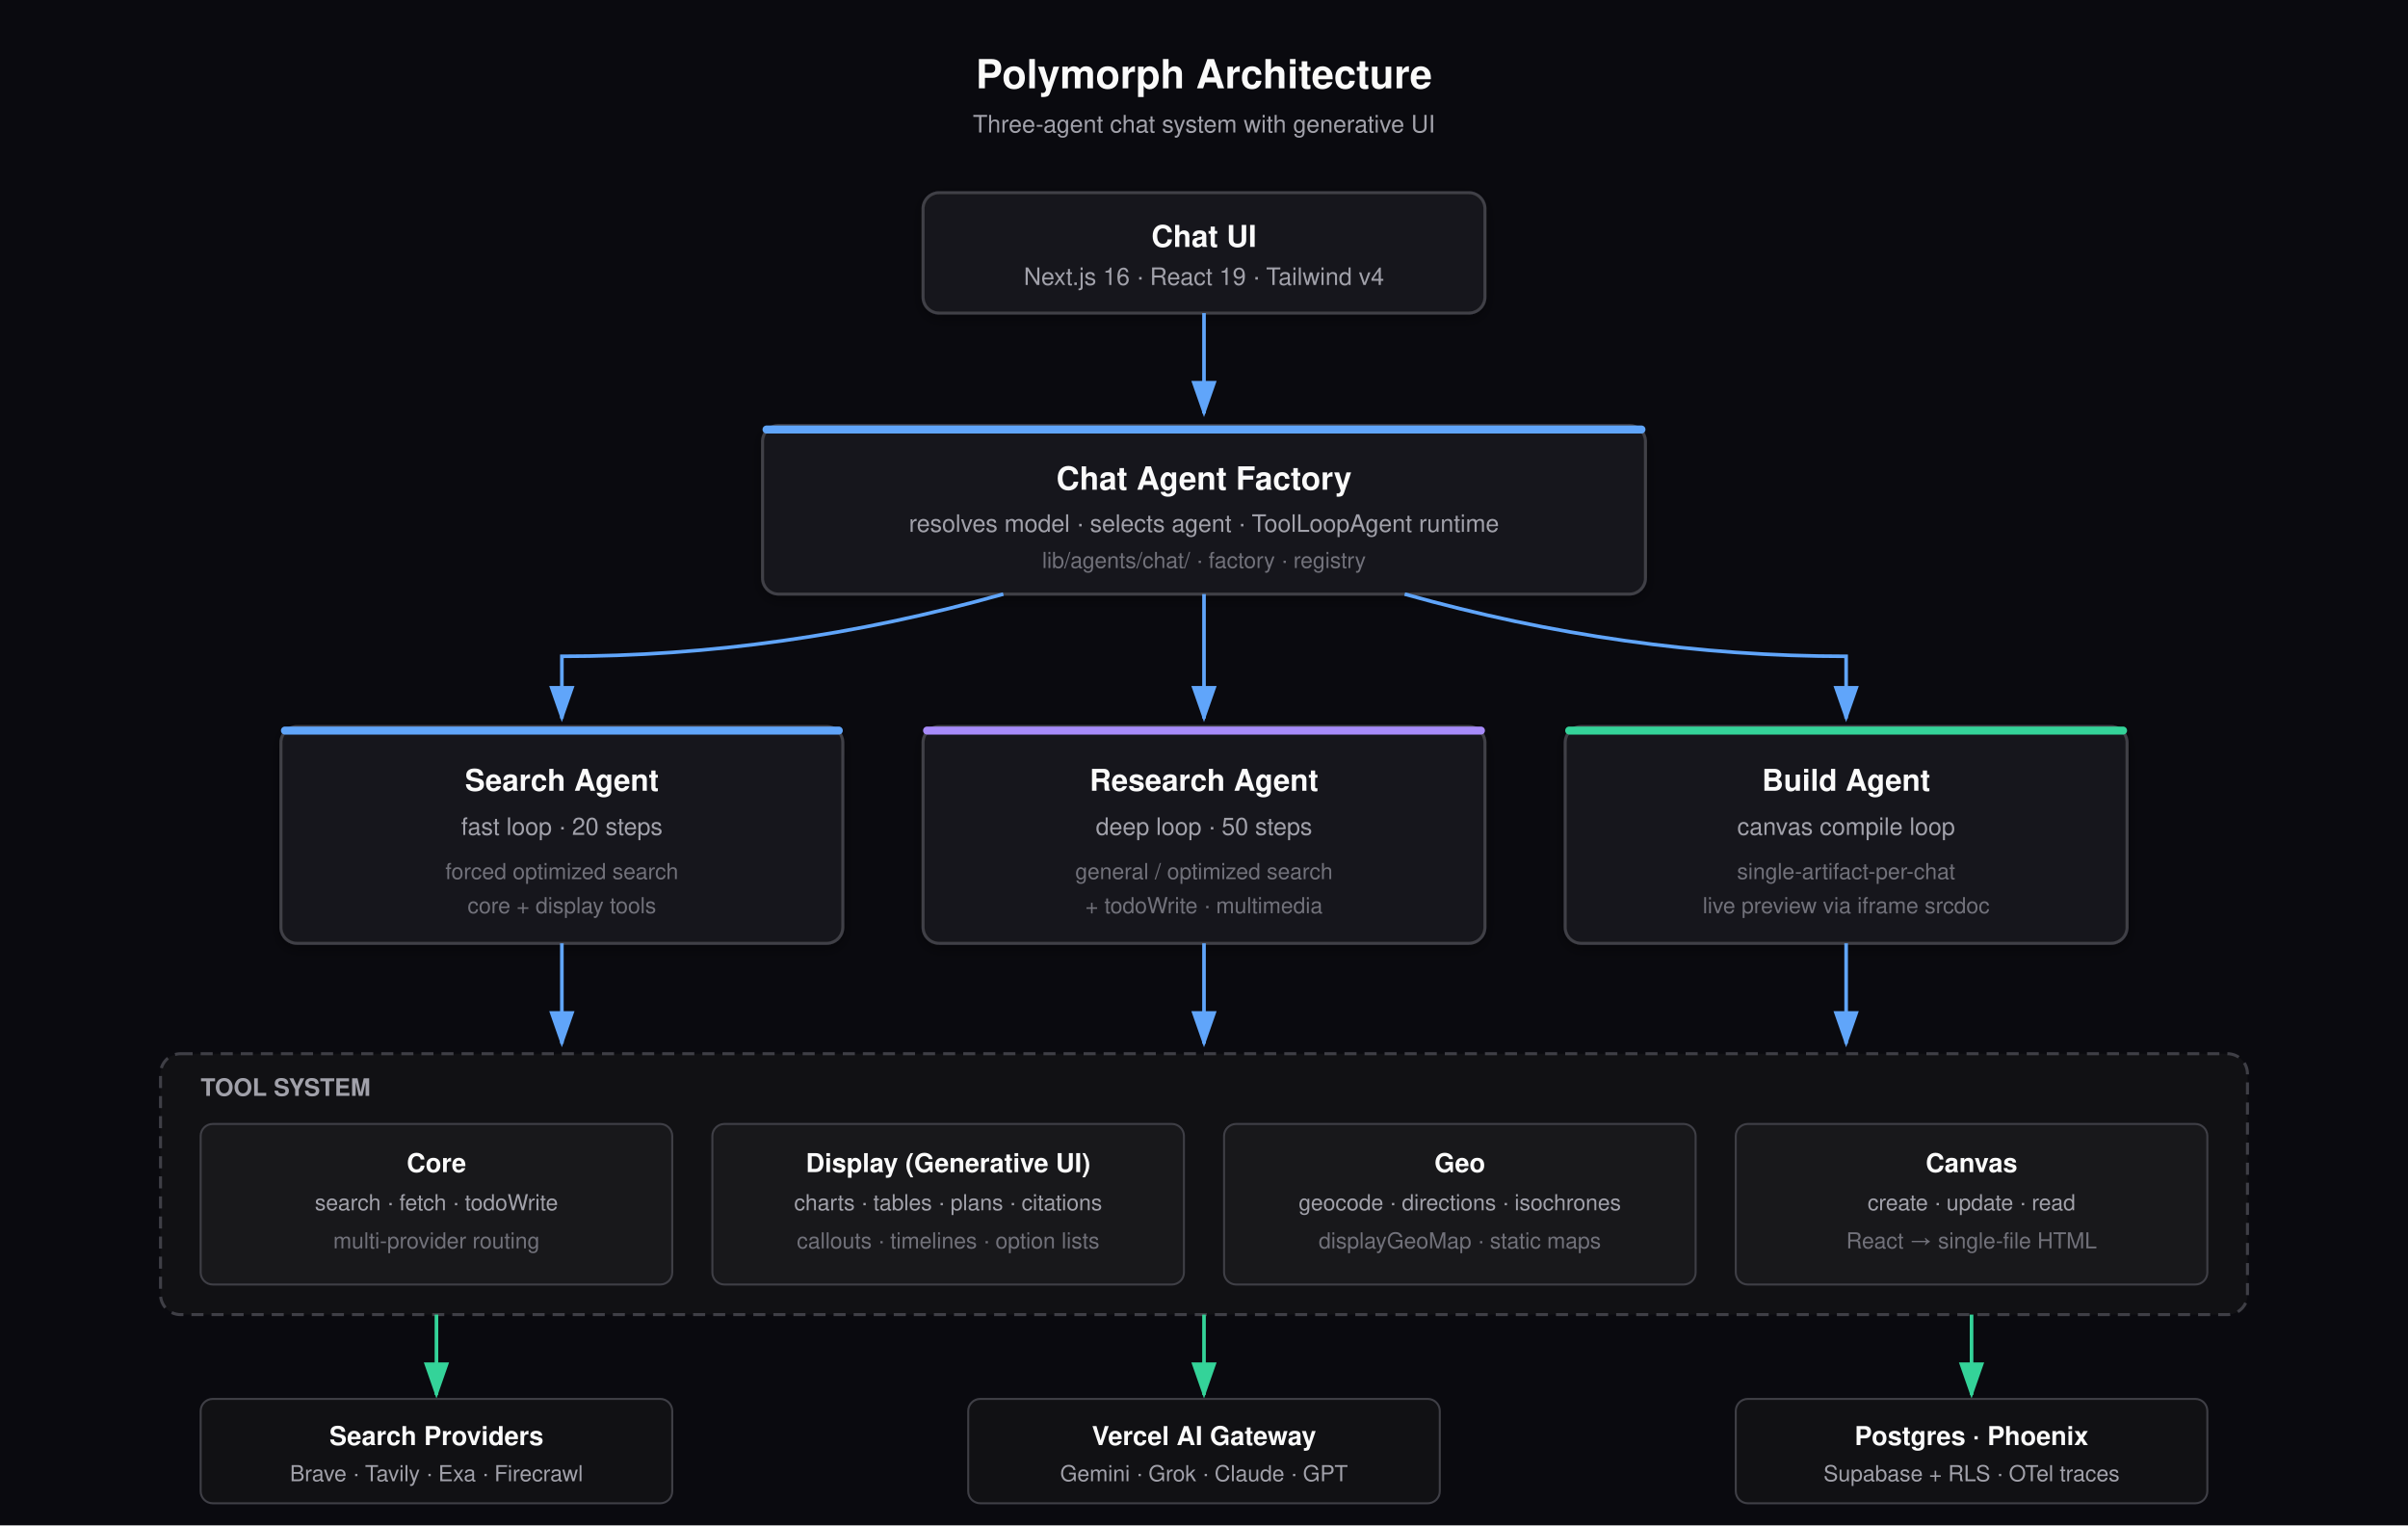
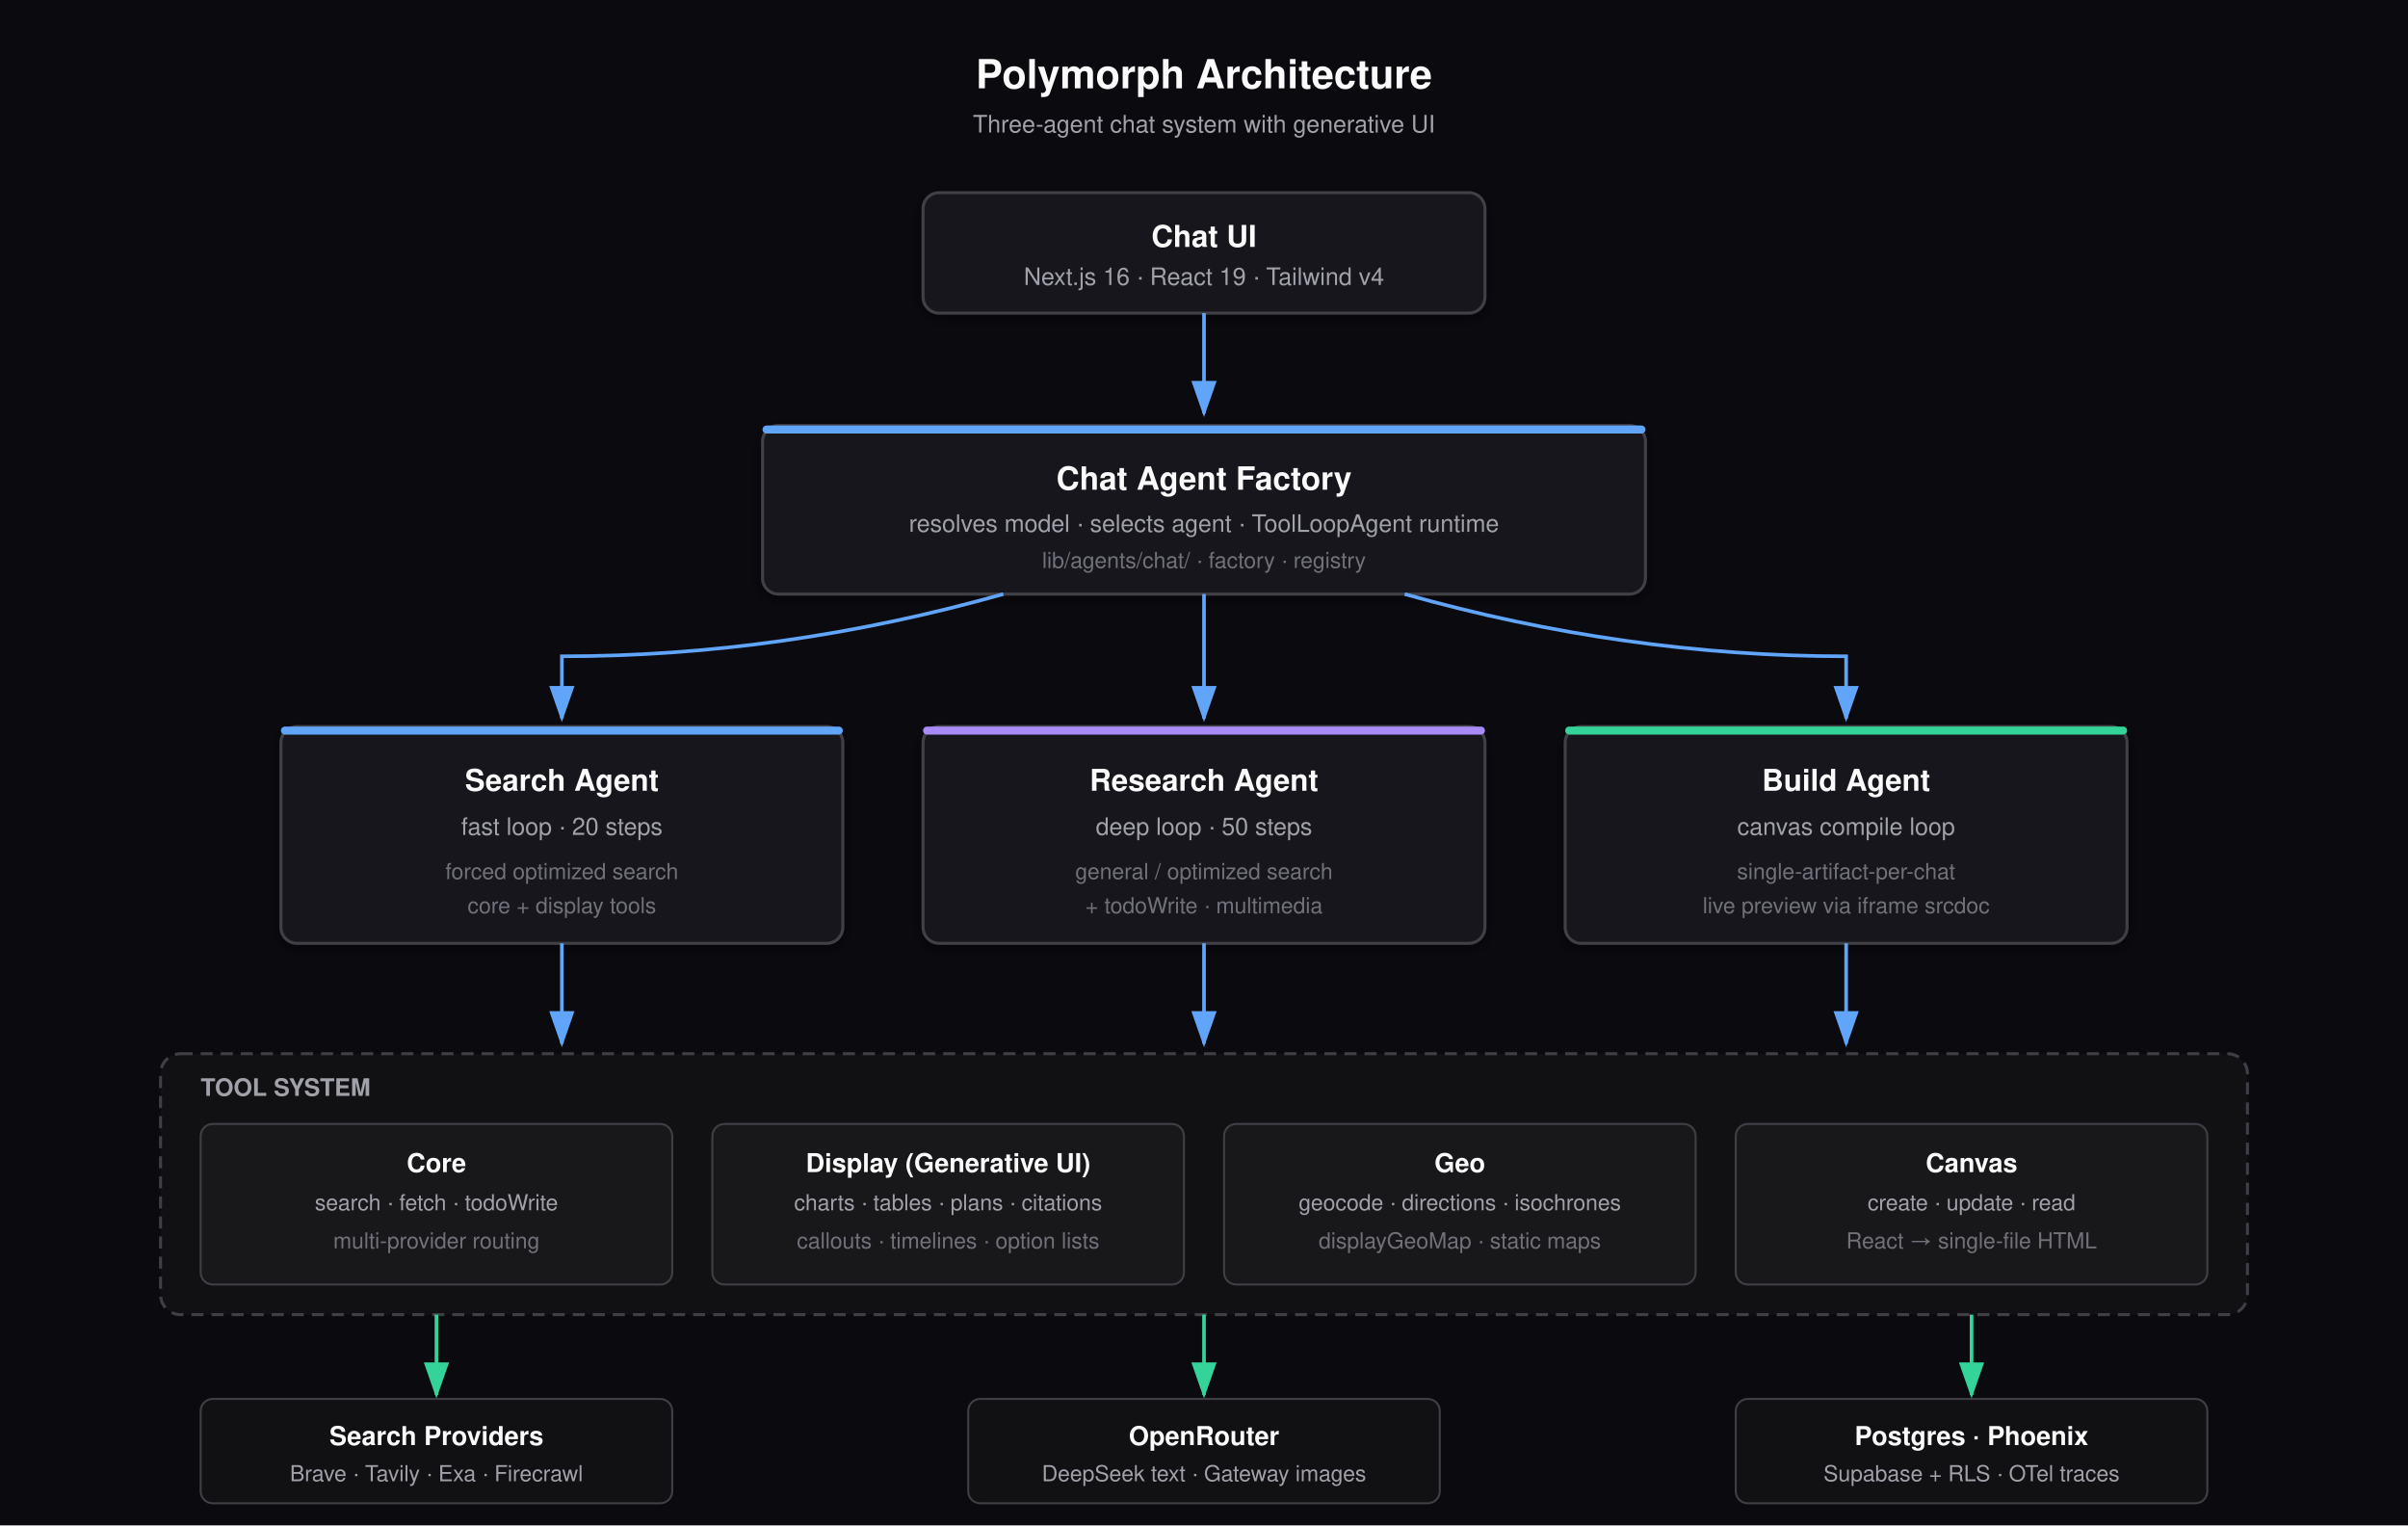
<svg xmlns="http://www.w3.org/2000/svg" viewBox="0 0 1200 760" width="1200" height="760">
  <style>
    text { font-family: 'Helvetica Neue', Helvetica, Arial, sans-serif; }
  </style>
  <defs>
    <marker id="arrow-blue" markerWidth="10" markerHeight="7" refX="9" refY="3.5" orient="auto">
      <polygon points="0 0, 10 3.5, 0 7" fill="#60a5fa" />
    </marker>
    <marker id="arrow-green" markerWidth="10" markerHeight="7" refX="9" refY="3.5" orient="auto">
      <polygon points="0 0, 10 3.5, 0 7" fill="#34d399" />
    </marker>
    <filter id="ds" x="-10%" y="-10%" width="120%" height="130%">
      <feDropShadow dx="0" dy="2" stdDeviation="3" flood-color="#000" flood-opacity="0.4" />
    </filter>
  </defs>
  <rect width="1200" height="760" fill="#0a0a0f" />
  <text x="600" y="44" text-anchor="middle" font-size="20" font-weight="600" fill="#fafafa">Polymorph Architecture</text>
  <text x="600" y="66" text-anchor="middle" font-size="12" fill="#a1a1aa">Three-agent chat system with generative UI</text>
  <rect x="460" y="96" width="280" height="60" rx="8" ry="8" fill="#18181b" stroke="#3f3f46" stroke-width="1.5" filter="url(#ds)" />
  <text x="600" y="123" text-anchor="middle" font-size="15" font-weight="600" fill="#fafafa">Chat UI</text>
  <text x="600" y="142" text-anchor="middle" font-size="12" fill="#a1a1aa">Next.js 16 · React 19 · Tailwind v4</text>
  <line x1="600" y1="156" x2="600" y2="206" stroke="#60a5fa" stroke-width="1.8" marker-end="url(#arrow-blue)" />
  <rect x="380" y="212" width="440" height="84" rx="8" ry="8" fill="#18181b" stroke="#3f3f46" stroke-width="1.5" filter="url(#ds)" />
  <rect x="380" y="212" width="440" height="4" rx="2" ry="2" fill="#60a5fa" />
  <text x="600" y="244" text-anchor="middle" font-size="16" font-weight="600" fill="#fafafa">Chat Agent Factory</text>
  <text x="600" y="265" text-anchor="middle" font-size="12" fill="#a1a1aa">resolves model · selects agent · ToolLoopAgent runtime</text>
  <text x="600" y="283" text-anchor="middle" font-size="11" fill="#71717a">lib/agents/chat/ · factory · registry</text>
  <path d="M 500 296 Q 390 327 280 327 V 358" stroke="#60a5fa" stroke-width="1.8" fill="none" marker-end="url(#arrow-blue)" />
  <line x1="600" y1="296" x2="600" y2="358" stroke="#60a5fa" stroke-width="1.8" marker-end="url(#arrow-blue)" />
  <path d="M 700 296 Q 810 327 920 327 V 358" stroke="#60a5fa" stroke-width="1.8" fill="none" marker-end="url(#arrow-blue)" />
  <rect x="140" y="362" width="280" height="108" rx="8" ry="8" fill="#18181b" stroke="#3f3f46" stroke-width="1.5" filter="url(#ds)" />
  <rect x="140" y="362" width="280" height="4" rx="2" ry="2" fill="#60a5fa" />
  <text x="280" y="394" text-anchor="middle" font-size="15" font-weight="600" fill="#fafafa">Search Agent</text>
  <text x="280" y="416" text-anchor="middle" font-size="12" fill="#a1a1aa">fast loop · 20 steps</text>
  <text x="280" y="438" text-anchor="middle" font-size="11" fill="#71717a">forced optimized search</text>
  <text x="280" y="455" text-anchor="middle" font-size="11" fill="#71717a">core + display tools</text>
  <rect x="460" y="362" width="280" height="108" rx="8" ry="8" fill="#18181b" stroke="#3f3f46" stroke-width="1.5" filter="url(#ds)" />
  <rect x="460" y="362" width="280" height="4" rx="2" ry="2" fill="#a78bfa" />
  <text x="600" y="394" text-anchor="middle" font-size="15" font-weight="600" fill="#fafafa">Research Agent</text>
  <text x="600" y="416" text-anchor="middle" font-size="12" fill="#a1a1aa">deep loop · 50 steps</text>
  <text x="600" y="438" text-anchor="middle" font-size="11" fill="#71717a">general / optimized search</text>
  <text x="600" y="455" text-anchor="middle" font-size="11" fill="#71717a">+ todoWrite · multimedia</text>
  <rect x="780" y="362" width="280" height="108" rx="8" ry="8" fill="#18181b" stroke="#3f3f46" stroke-width="1.5" filter="url(#ds)" />
  <rect x="780" y="362" width="280" height="4" rx="2" ry="2" fill="#34d399" />
  <text x="920" y="394" text-anchor="middle" font-size="15" font-weight="600" fill="#fafafa">Build Agent</text>
  <text x="920" y="416" text-anchor="middle" font-size="12" fill="#a1a1aa">canvas compile loop</text>
  <text x="920" y="438" text-anchor="middle" font-size="11" fill="#71717a">single-artifact-per-chat</text>
  <text x="920" y="455" text-anchor="middle" font-size="11" fill="#71717a">live preview via iframe srcdoc</text>
  <line x1="280" y1="470" x2="280" y2="520" stroke="#60a5fa" stroke-width="1.8" marker-end="url(#arrow-blue)" />
  <line x1="600" y1="470" x2="600" y2="520" stroke="#60a5fa" stroke-width="1.8" marker-end="url(#arrow-blue)" />
  <line x1="920" y1="470" x2="920" y2="520" stroke="#60a5fa" stroke-width="1.8" marker-end="url(#arrow-blue)" />
  <rect x="80" y="525" width="1040" height="130" rx="10" ry="10" fill="#111114" stroke="#3f3f46" stroke-width="1.5" stroke-dasharray="6,4" />
  <text x="100" y="546" font-size="12" font-weight="600" fill="#a1a1aa">TOOL SYSTEM</text>
  <rect x="100" y="560" width="235" height="80" rx="6" ry="6" fill="#18181b" stroke="#3f3f46" stroke-width="1" />
  <text x="217.5" y="584" text-anchor="middle" font-size="13" font-weight="600" fill="#fafafa">Core</text>
  <text x="217.5" y="603" text-anchor="middle" font-size="11" fill="#a1a1aa">search · fetch · todoWrite</text>
  <text x="217.5" y="622" text-anchor="middle" font-size="11" fill="#71717a">multi-provider routing</text>
  <rect x="355" y="560" width="235" height="80" rx="6" ry="6" fill="#18181b" stroke="#3f3f46" stroke-width="1" />
  <text x="472.5" y="584" text-anchor="middle" font-size="13" font-weight="600" fill="#fafafa">Display (Generative UI)</text>
  <text x="472.5" y="603" text-anchor="middle" font-size="11" fill="#a1a1aa">charts · tables · plans · citations</text>
  <text x="472.5" y="622" text-anchor="middle" font-size="11" fill="#71717a">callouts · timelines · option lists</text>
  <rect x="610" y="560" width="235" height="80" rx="6" ry="6" fill="#18181b" stroke="#3f3f46" stroke-width="1" />
  <text x="727.5" y="584" text-anchor="middle" font-size="13" font-weight="600" fill="#fafafa">Geo</text>
  <text x="727.5" y="603" text-anchor="middle" font-size="11" fill="#a1a1aa">geocode · directions · isochrones</text>
  <text x="727.5" y="622" text-anchor="middle" font-size="11" fill="#71717a">displayGeoMap · static maps</text>
  <rect x="865" y="560" width="235" height="80" rx="6" ry="6" fill="#18181b" stroke="#3f3f46" stroke-width="1" />
  <text x="982.5" y="584" text-anchor="middle" font-size="13" font-weight="600" fill="#fafafa">Canvas</text>
  <text x="982.5" y="603" text-anchor="middle" font-size="11" fill="#a1a1aa">create · update · read</text>
  <text x="982.5" y="622" text-anchor="middle" font-size="11" fill="#71717a">React → single-file HTML</text>
  <line x1="217.5" y1="655" x2="217.5" y2="695" stroke="#34d399" stroke-width="1.8" marker-end="url(#arrow-green)" />
  <line x1="600" y1="655" x2="600" y2="695" stroke="#34d399" stroke-width="1.8" marker-end="url(#arrow-green)" />
  <line x1="982.5" y1="655" x2="982.5" y2="695" stroke="#34d399" stroke-width="1.8" marker-end="url(#arrow-green)" />
  <rect x="100" y="697" width="235" height="52" rx="6" ry="6" fill="#111114" stroke="#3f3f46" stroke-width="1" />
  <text x="217.5" y="720" text-anchor="middle" font-size="13" font-weight="600" fill="#fafafa">Search Providers</text>
  <text x="217.5" y="738" text-anchor="middle" font-size="11" fill="#a1a1aa">Brave · Tavily · Exa · Firecrawl</text>
  <rect x="482.5" y="697" width="235" height="52" rx="6" ry="6" fill="#111114" stroke="#3f3f46" stroke-width="1" />
-   <text x="600" y="720" text-anchor="middle" font-size="13" font-weight="600" fill="#fafafa">Vercel AI Gateway</text>
-   <text x="600" y="738" text-anchor="middle" font-size="11" fill="#a1a1aa">Gemini · Grok · Claude · GPT</text>
+   <text x="600" y="720" text-anchor="middle" font-size="13" font-weight="600" fill="#fafafa">OpenRouter</text>
+   <text x="600" y="738" text-anchor="middle" font-size="11" fill="#a1a1aa">DeepSeek text · Gateway images</text>
  <rect x="865" y="697" width="235" height="52" rx="6" ry="6" fill="#111114" stroke="#3f3f46" stroke-width="1" />
  <text x="982.5" y="720" text-anchor="middle" font-size="13" font-weight="600" fill="#fafafa">Postgres · Phoenix</text>
  <text x="982.5" y="738" text-anchor="middle" font-size="11" fill="#a1a1aa">Supabase + RLS · OTel traces</text>
</svg>
